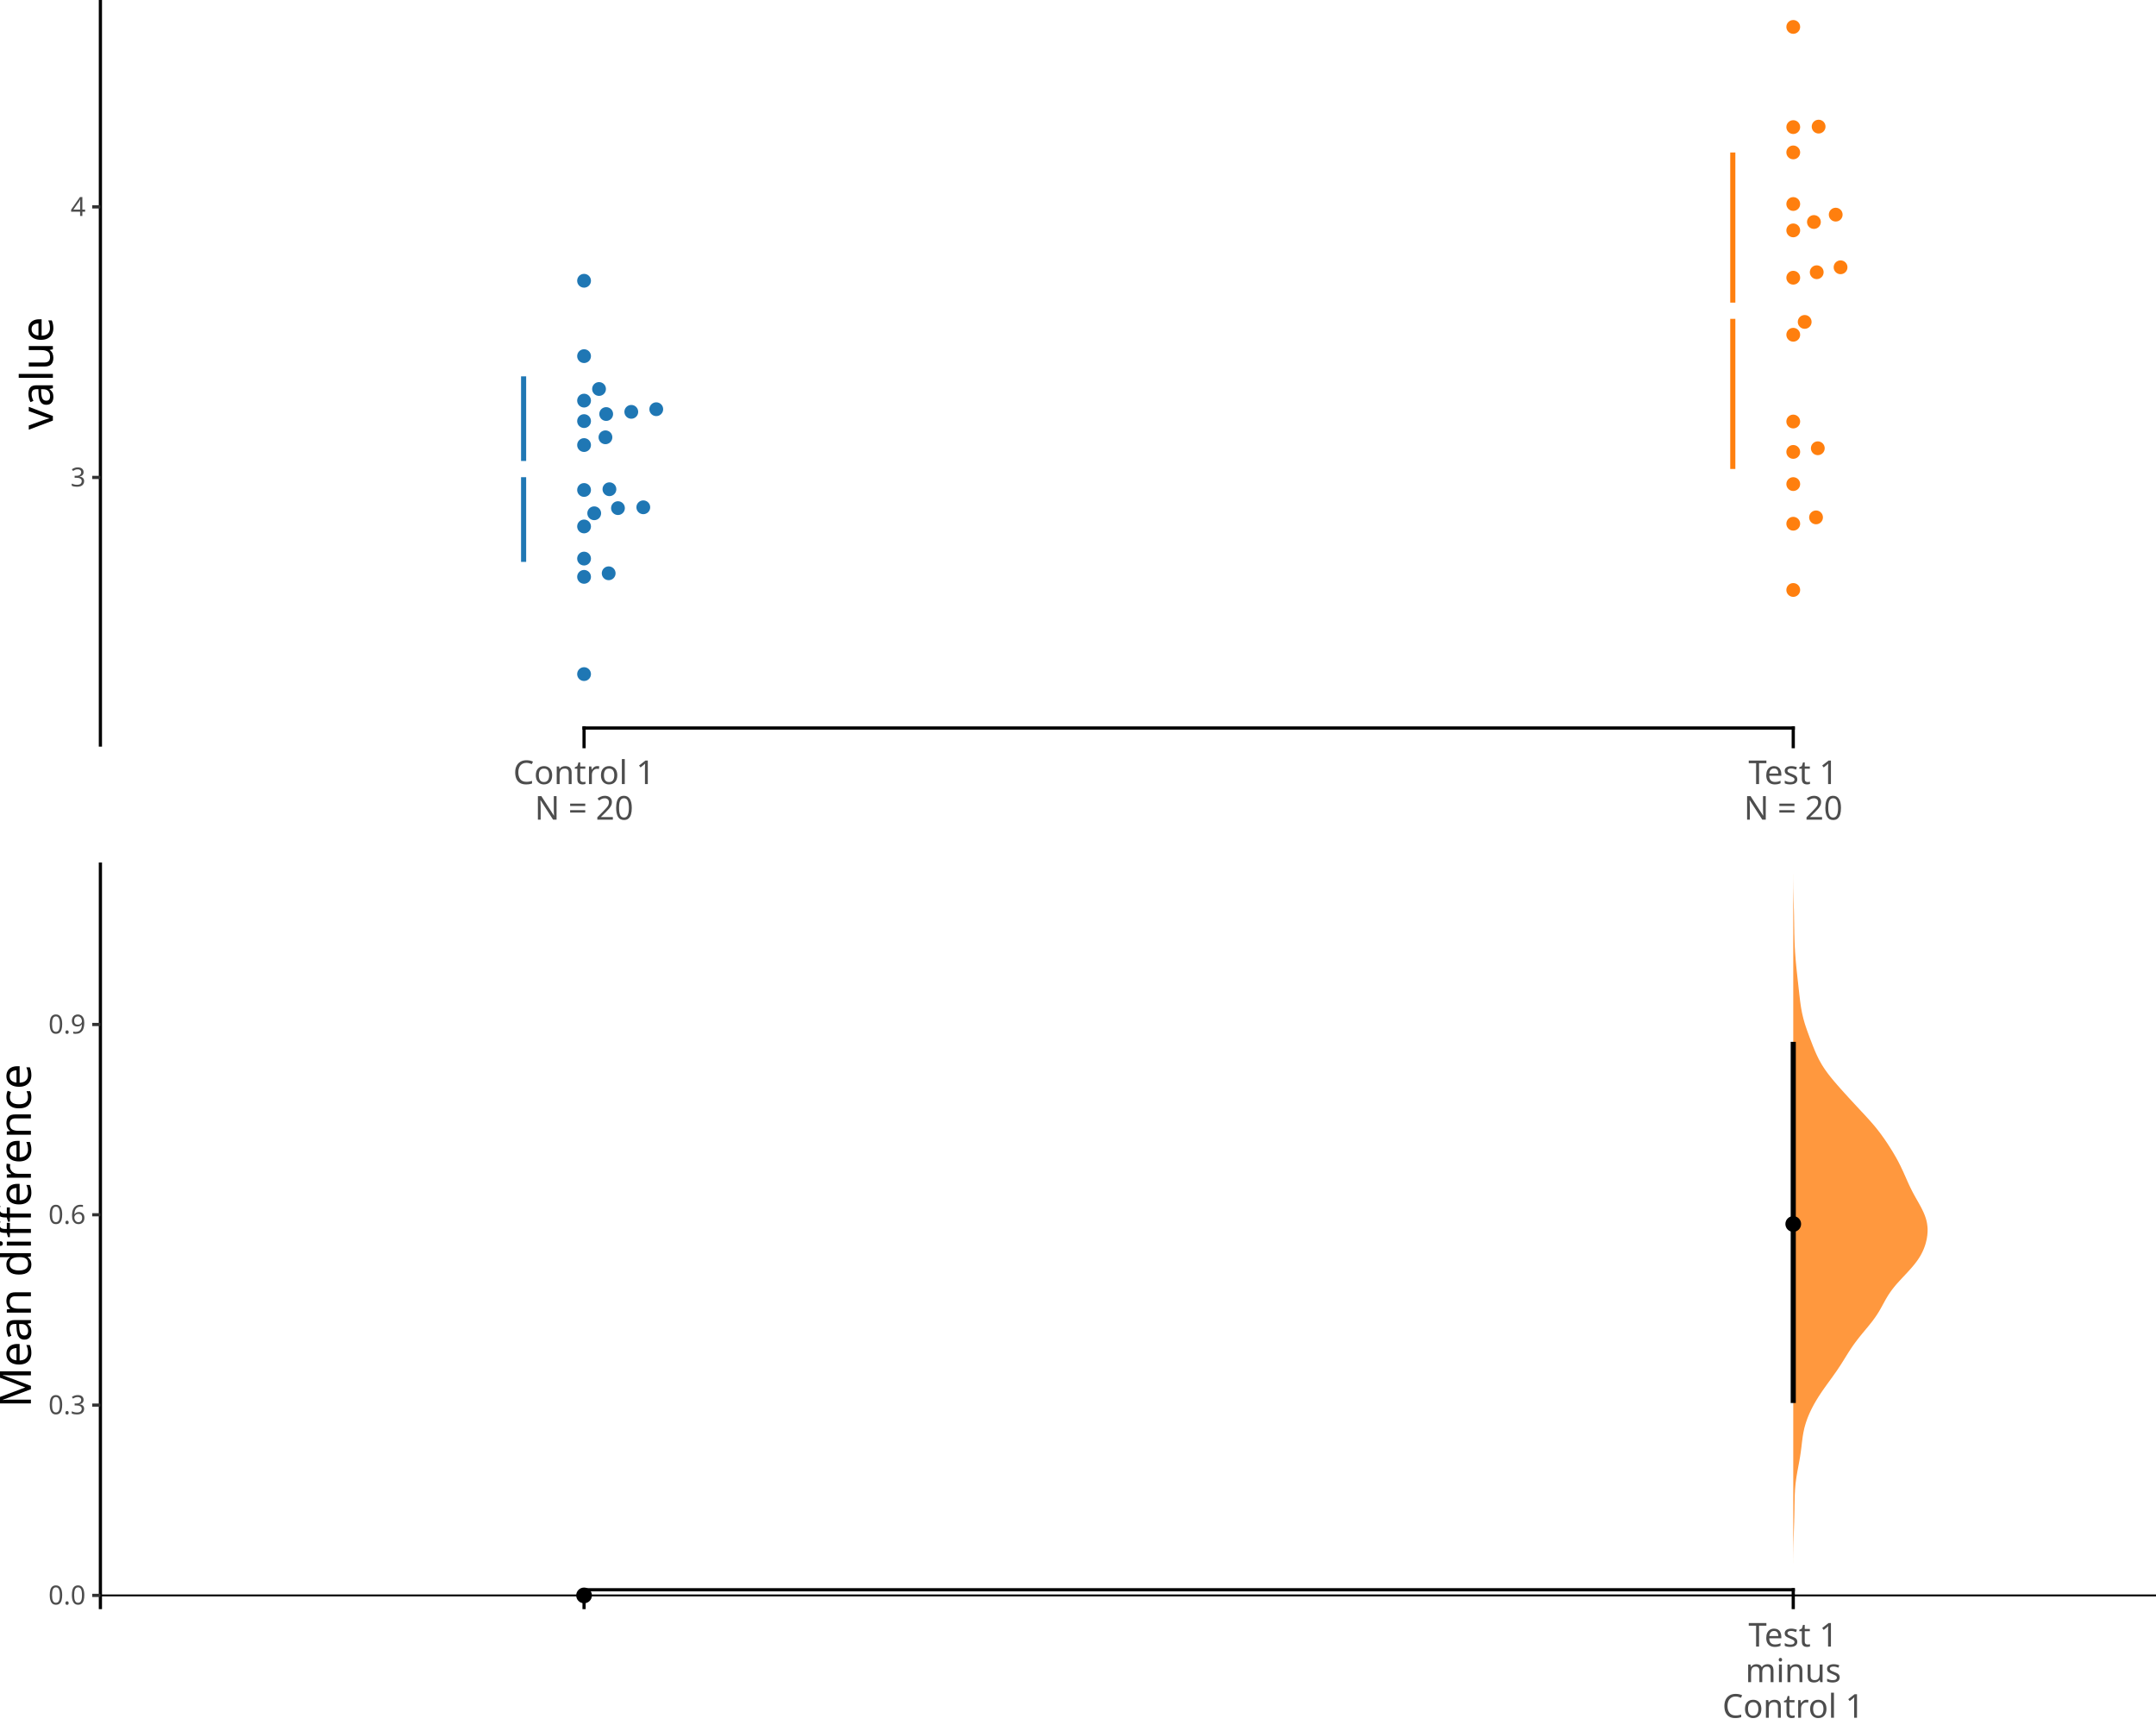
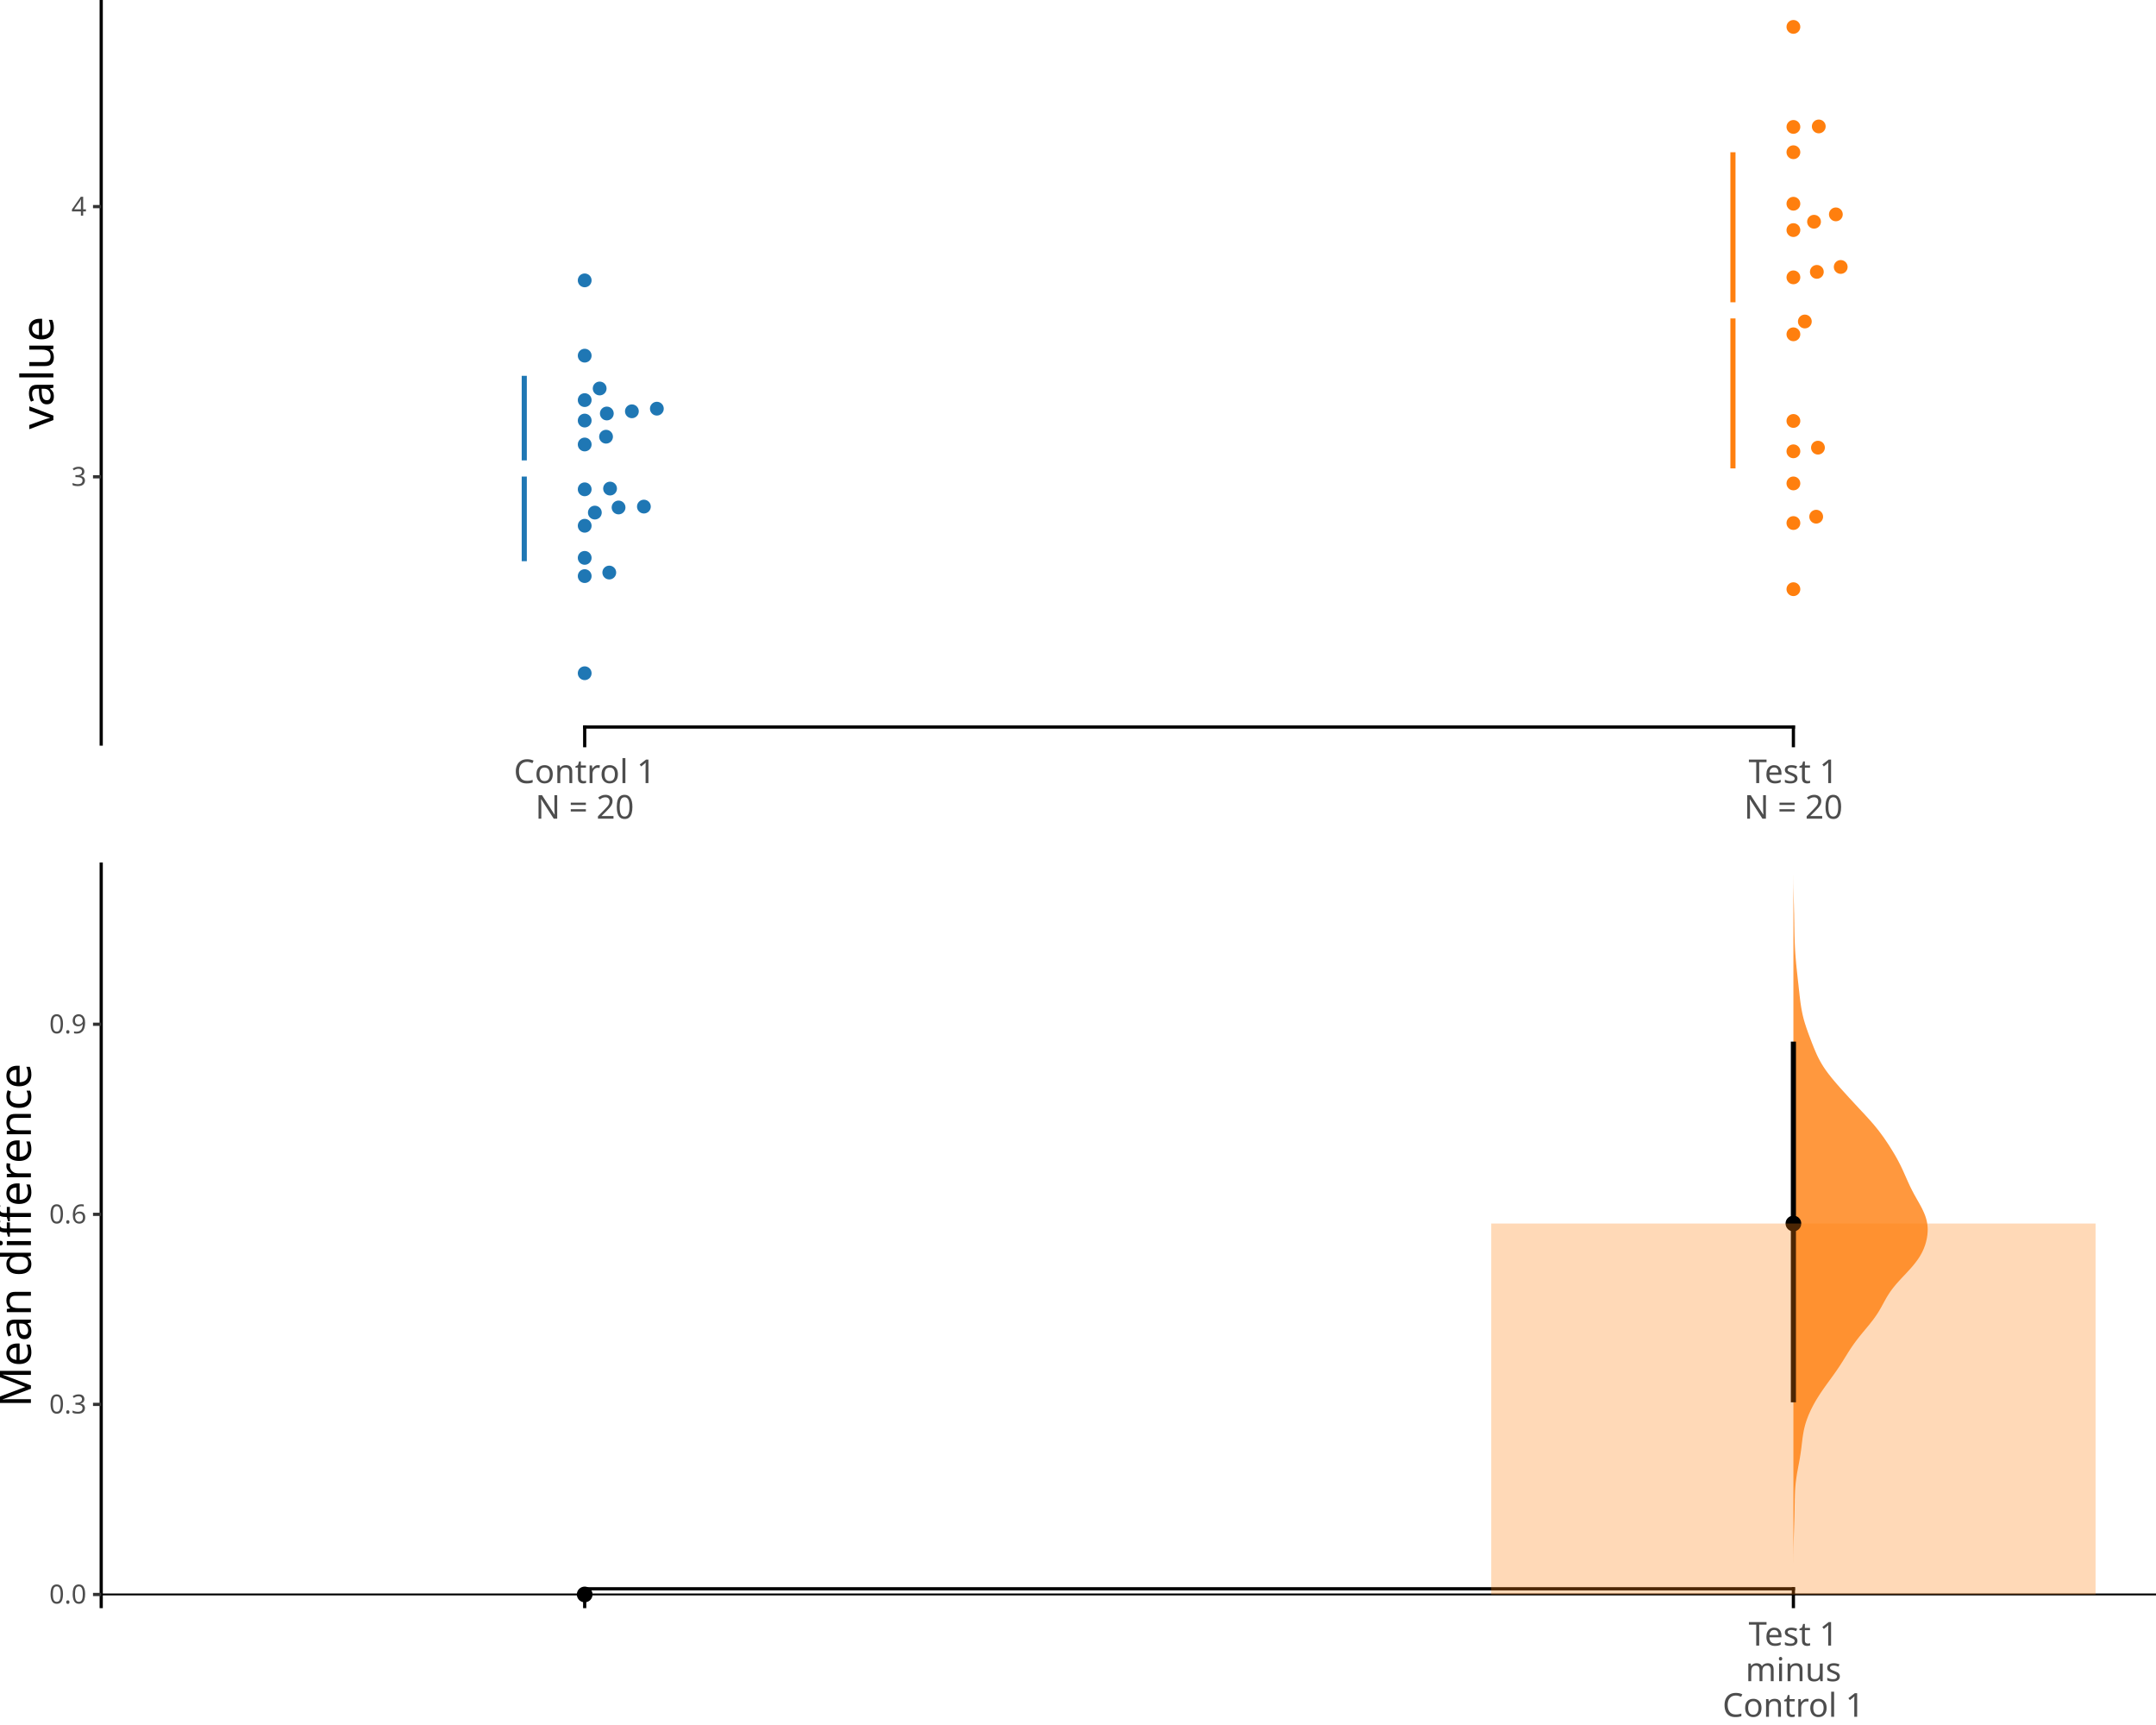
<svg xmlns="http://www.w3.org/2000/svg" class="svglite" data-engine-version="2.0" width="720.00pt" height="576.00pt" viewBox="0 0 720.00 576.00">
  <defs>
    <style type="text/css">
    .svglite line, .svglite polyline, .svglite polygon, .svglite path, .svglite rect, .svglite circle {
      fill: none;
      stroke: #000000;
      stroke-linecap: round;
      stroke-linejoin: round;
      stroke-miterlimit: 10.00;
    }
  </style>
  </defs>
  <rect width="100%" height="100%" style="stroke: none; fill: #FFFFFF;" />
  <defs>
    <clipPath id="cpMC4wMHw3MjAuMDB8MC4wMHw1NzYuMDA=">
      <rect x="0.00" y="0.00" width="720.00" height="576.00" />
    </clipPath>
  </defs>
  <g clip-path="url(#cpMC4wMHw3MjAuMDB8MC4wMHw1NzYuMDA=)">
</g>
  <defs>
    <clipPath id="cpMC4wMHw3MjAuMDB8MC4wMHwyODguMDA=">
      <rect x="0.00" y="0.00" width="720.00" height="288.00" />
    </clipPath>
  </defs>
  <g clip-path="url(#cpMC4wMHw3MjAuMDB8MC4wMHwyODguMDA=)">
-     <rect x="-0" y="0.00" width="720.00" height="288.00" style="stroke-width: 1.07; stroke: #FFFFFF; fill: #FFFFFF;" />
+     <rect x="0.00" y="0.00" width="720.00" height="288.00" style="stroke-width: 1.07; stroke: #FFFFFF; fill: #FFFFFF;" />
  </g>
  <g clip-path="url(#cpMC4wMHw3MjAuMDB8MC4wMHw1NzYuMDA=)">
-     <rect x="33.53" y="0.00" width="686.47" height="249.32" style="stroke-width: 1.07; stroke: none; fill: #FFFFFF;" />
-     <circle cx="202.44" cy="138.25" r="1.95" style="stroke-width: 0.71; stroke: #1F77B4; fill: #1F77B4;" />
-     <circle cx="195.05" cy="133.77" r="1.95" style="stroke-width: 0.71; stroke: #1F77B4; fill: #1F77B4;" />
-     <circle cx="203.52" cy="163.36" r="1.95" style="stroke-width: 0.71; stroke: #1F77B4; fill: #1F77B4;" />
-     <circle cx="195.05" cy="175.79" r="1.95" style="stroke-width: 0.71; stroke: #1F77B4; fill: #1F77B4;" />
-     <circle cx="210.82" cy="137.52" r="1.95" style="stroke-width: 0.71; stroke: #1F77B4; fill: #1F77B4;" />
-     <circle cx="195.05" cy="225.09" r="1.95" style="stroke-width: 0.71; stroke: #1F77B4; fill: #1F77B4;" />
-     <circle cx="219.16" cy="136.64" r="1.95" style="stroke-width: 0.71; stroke: #1F77B4; fill: #1F77B4;" />
-     <circle cx="214.83" cy="169.39" r="1.95" style="stroke-width: 0.71; stroke: #1F77B4; fill: #1F77B4;" />
-     <circle cx="206.37" cy="169.67" r="1.95" style="stroke-width: 0.71; stroke: #1F77B4; fill: #1F77B4;" />
-     <circle cx="195.05" cy="192.62" r="1.95" style="stroke-width: 0.71; stroke: #1F77B4; fill: #1F77B4;" />
-     <circle cx="195.05" cy="163.61" r="1.95" style="stroke-width: 0.71; stroke: #1F77B4; fill: #1F77B4;" />
-     <circle cx="195.05" cy="93.75" r="1.95" style="stroke-width: 0.71; stroke: #1F77B4; fill: #1F77B4;" />
-     <circle cx="202.19" cy="146.02" r="1.95" style="stroke-width: 0.71; stroke: #1F77B4; fill: #1F77B4;" />
-     <circle cx="195.05" cy="140.61" r="1.95" style="stroke-width: 0.71; stroke: #1F77B4; fill: #1F77B4;" />
-     <circle cx="195.05" cy="186.52" r="1.95" style="stroke-width: 0.71; stroke: #1F77B4; fill: #1F77B4;" />
-     <circle cx="200.05" cy="129.89" r="1.95" style="stroke-width: 0.71; stroke: #1F77B4; fill: #1F77B4;" />
-     <circle cx="203.27" cy="191.43" r="1.95" style="stroke-width: 0.71; stroke: #1F77B4; fill: #1F77B4;" />
-     <circle cx="198.44" cy="171.39" r="1.95" style="stroke-width: 0.71; stroke: #1F77B4; fill: #1F77B4;" />
-     <circle cx="195.05" cy="118.92" r="1.95" style="stroke-width: 0.71; stroke: #1F77B4; fill: #1F77B4;" />
-     <circle cx="195.05" cy="148.61" r="1.95" style="stroke-width: 0.71; stroke: #1F77B4; fill: #1F77B4;" />
-     <circle cx="602.68" cy="107.49" r="1.95" style="stroke-width: 0.71; stroke: #FF7F0E; fill: #FF7F0E;" />
-     <circle cx="598.86" cy="174.88" r="1.95" style="stroke-width: 0.71; stroke: #FF7F0E; fill: #FF7F0E;" />
-     <circle cx="614.66" cy="89.25" r="1.95" style="stroke-width: 0.71; stroke: #FF7F0E; fill: #FF7F0E;" />
-     <circle cx="598.86" cy="42.44" r="1.95" style="stroke-width: 0.71; stroke: #FF7F0E; fill: #FF7F0E;" />
-     <circle cx="598.86" cy="140.75" r="1.95" style="stroke-width: 0.71; stroke: #FF7F0E; fill: #FF7F0E;" />
-     <circle cx="598.86" cy="197.00" r="1.95" style="stroke-width: 0.71; stroke: #FF7F0E; fill: #FF7F0E;" />
-     <circle cx="605.76" cy="74.13" r="1.95" style="stroke-width: 0.71; stroke: #FF7F0E; fill: #FF7F0E;" />
-     <circle cx="607.33" cy="42.28" r="1.95" style="stroke-width: 0.71; stroke: #FF7F0E; fill: #FF7F0E;" />
-     <circle cx="606.70" cy="90.90" r="1.95" style="stroke-width: 0.71; stroke: #FF7F0E; fill: #FF7F0E;" />
-     <circle cx="606.47" cy="172.76" r="1.95" style="stroke-width: 0.71; stroke: #FF7F0E; fill: #FF7F0E;" />
-     <circle cx="598.86" cy="111.78" r="1.95" style="stroke-width: 0.71; stroke: #FF7F0E; fill: #FF7F0E;" />
-     <circle cx="607.06" cy="149.68" r="1.95" style="stroke-width: 0.71; stroke: #FF7F0E; fill: #FF7F0E;" />
-     <circle cx="598.86" cy="161.64" r="1.95" style="stroke-width: 0.71; stroke: #FF7F0E; fill: #FF7F0E;" />
-     <circle cx="598.86" cy="8.99" r="1.95" style="stroke-width: 0.71; stroke: #FF7F0E; fill: #FF7F0E;" />
-     <circle cx="598.86" cy="50.89" r="1.95" style="stroke-width: 0.71; stroke: #FF7F0E; fill: #FF7F0E;" />
-     <circle cx="613.04" cy="71.67" r="1.95" style="stroke-width: 0.71; stroke: #FF7F0E; fill: #FF7F0E;" />
-     <circle cx="598.86" cy="76.93" r="1.95" style="stroke-width: 0.71; stroke: #FF7F0E; fill: #FF7F0E;" />
-     <circle cx="598.86" cy="150.90" r="1.95" style="stroke-width: 0.71; stroke: #FF7F0E; fill: #FF7F0E;" />
-     <circle cx="598.86" cy="92.73" r="1.95" style="stroke-width: 0.71; stroke: #FF7F0E; fill: #FF7F0E;" />
-     <circle cx="598.86" cy="68.12" r="1.95" style="stroke-width: 0.71; stroke: #FF7F0E; fill: #FF7F0E;" />
-     <line x1="174.86" y1="153.08" x2="174.86" y2="126.51" style="stroke-width: 1.71; stroke: #1F77B4; stroke-linecap: square;" />
-     <line x1="578.67" y1="100.20" x2="578.67" y2="51.77" style="stroke-width: 1.71; stroke: #FF7F0E; stroke-linecap: square;" />
-     <line x1="174.86" y1="160.20" x2="174.86" y2="186.77" style="stroke-width: 1.71; stroke: #1F77B4; stroke-linecap: square;" />
-     <line x1="578.67" y1="107.32" x2="578.67" y2="155.75" style="stroke-width: 1.71; stroke: #FF7F0E; stroke-linecap: square;" />
-     <line x1="195.05" y1="243.09" x2="598.86" y2="243.09" style="stroke-width: 1.07; stroke-linecap: square;" />
-     <line x1="195.05" y1="243.09" x2="195.05" y2="249.32" style="stroke-width: 1.07; stroke-linecap: square;" />
-     <line x1="598.86" y1="243.09" x2="598.86" y2="249.32" style="stroke-width: 1.07; stroke-linecap: square;" />
-     <polyline points="33.53,249.32 33.53,0.00 " style="stroke-width: 1.07; stroke-linecap: butt;" />
-     <text x="28.60" y="162.44" text-anchor="end" style="font-size: 8.80px; fill: #4D4D4D; font-family: sans;" textLength="4.89px" lengthAdjust="spacingAndGlyphs">3</text>
-     <text x="28.60" y="72.11" text-anchor="end" style="font-size: 8.80px; fill: #4D4D4D; font-family: sans;" textLength="4.89px" lengthAdjust="spacingAndGlyphs">4</text>
-     <polyline points="30.79,159.41 33.53,159.41 " style="stroke-width: 1.07; stroke: #333333; stroke-linecap: butt;" />
-     <polyline points="30.79,69.08 33.53,69.08 " style="stroke-width: 1.07; stroke: #333333; stroke-linecap: butt;" />
-     <text x="195.05" y="261.82" text-anchor="middle" style="font-size: 11.00px; fill: #4D4D4D; font-family: sans;" textLength="44.64px" lengthAdjust="spacingAndGlyphs">Control 1</text>
-     <text x="195.05" y="273.70" text-anchor="middle" style="font-size: 11.00px; fill: #4D4D4D; font-family: sans;" textLength="32.72px" lengthAdjust="spacingAndGlyphs">N = 20</text>
-     <text x="598.86" y="261.82" text-anchor="middle" style="font-size: 11.00px; fill: #4D4D4D; font-family: sans;" textLength="30.57px" lengthAdjust="spacingAndGlyphs">Test 1</text>
-     <text x="598.86" y="273.70" text-anchor="middle" style="font-size: 11.00px; fill: #4D4D4D; font-family: sans;" textLength="32.72px" lengthAdjust="spacingAndGlyphs">N = 20</text>
-     <text transform="translate(17.66,124.66) rotate(-90)" text-anchor="middle" style="font-size: 15.00px; font-family: sans;" textLength="35.87px" lengthAdjust="spacingAndGlyphs">value</text>
+     <rect x="33.80" y="-0" width="686.20" height="248.99" style="stroke-width: 1.07; stroke: none; fill: #FFFFFF;" />
+     <circle cx="202.65" cy="138.07" r="1.95" style="stroke-width: 0.71; stroke: #1F77B4; fill: #1F77B4;" />
+     <circle cx="195.26" cy="133.60" r="1.95" style="stroke-width: 0.71; stroke: #1F77B4; fill: #1F77B4;" />
+     <circle cx="203.73" cy="163.14" r="1.95" style="stroke-width: 0.71; stroke: #1F77B4; fill: #1F77B4;" />
+     <circle cx="195.26" cy="175.56" r="1.95" style="stroke-width: 0.71; stroke: #1F77B4; fill: #1F77B4;" />
+     <circle cx="211.02" cy="137.34" r="1.95" style="stroke-width: 0.71; stroke: #1F77B4; fill: #1F77B4;" />
+     <circle cx="195.26" cy="224.80" r="1.95" style="stroke-width: 0.71; stroke: #1F77B4; fill: #1F77B4;" />
+     <circle cx="219.36" cy="136.46" r="1.95" style="stroke-width: 0.71; stroke: #1F77B4; fill: #1F77B4;" />
+     <circle cx="215.03" cy="169.16" r="1.95" style="stroke-width: 0.71; stroke: #1F77B4; fill: #1F77B4;" />
+     <circle cx="206.57" cy="169.45" r="1.95" style="stroke-width: 0.71; stroke: #1F77B4; fill: #1F77B4;" />
+     <circle cx="195.26" cy="192.37" r="1.95" style="stroke-width: 0.71; stroke: #1F77B4; fill: #1F77B4;" />
+     <circle cx="195.26" cy="163.39" r="1.95" style="stroke-width: 0.71; stroke: #1F77B4; fill: #1F77B4;" />
+     <circle cx="195.26" cy="93.62" r="1.95" style="stroke-width: 0.71; stroke: #1F77B4; fill: #1F77B4;" />
+     <circle cx="202.39" cy="145.82" r="1.95" style="stroke-width: 0.71; stroke: #1F77B4; fill: #1F77B4;" />
+     <circle cx="195.26" cy="140.43" r="1.95" style="stroke-width: 0.71; stroke: #1F77B4; fill: #1F77B4;" />
+     <circle cx="195.26" cy="186.28" r="1.95" style="stroke-width: 0.71; stroke: #1F77B4; fill: #1F77B4;" />
+     <circle cx="200.26" cy="129.72" r="1.95" style="stroke-width: 0.71; stroke: #1F77B4; fill: #1F77B4;" />
+     <circle cx="203.47" cy="191.18" r="1.95" style="stroke-width: 0.71; stroke: #1F77B4; fill: #1F77B4;" />
+     <circle cx="198.65" cy="171.16" r="1.95" style="stroke-width: 0.71; stroke: #1F77B4; fill: #1F77B4;" />
+     <circle cx="195.26" cy="118.76" r="1.95" style="stroke-width: 0.71; stroke: #1F77B4; fill: #1F77B4;" />
+     <circle cx="195.26" cy="148.42" r="1.95" style="stroke-width: 0.71; stroke: #1F77B4; fill: #1F77B4;" />
+     <circle cx="602.73" cy="107.35" r="1.95" style="stroke-width: 0.71; stroke: #FF7F0E; fill: #FF7F0E;" />
+     <circle cx="598.91" cy="174.65" r="1.95" style="stroke-width: 0.71; stroke: #FF7F0E; fill: #FF7F0E;" />
+     <circle cx="614.71" cy="89.14" r="1.95" style="stroke-width: 0.71; stroke: #FF7F0E; fill: #FF7F0E;" />
+     <circle cx="598.91" cy="42.38" r="1.95" style="stroke-width: 0.71; stroke: #FF7F0E; fill: #FF7F0E;" />
+     <circle cx="598.91" cy="140.56" r="1.95" style="stroke-width: 0.71; stroke: #FF7F0E; fill: #FF7F0E;" />
+     <circle cx="598.91" cy="196.74" r="1.95" style="stroke-width: 0.71; stroke: #FF7F0E; fill: #FF7F0E;" />
+     <circle cx="605.80" cy="74.04" r="1.95" style="stroke-width: 0.71; stroke: #FF7F0E; fill: #FF7F0E;" />
+     <circle cx="607.38" cy="42.22" r="1.95" style="stroke-width: 0.71; stroke: #FF7F0E; fill: #FF7F0E;" />
+     <circle cx="606.74" cy="90.78" r="1.95" style="stroke-width: 0.71; stroke: #FF7F0E; fill: #FF7F0E;" />
+     <circle cx="606.52" cy="172.53" r="1.95" style="stroke-width: 0.71; stroke: #FF7F0E; fill: #FF7F0E;" />
+     <circle cx="598.91" cy="111.63" r="1.95" style="stroke-width: 0.71; stroke: #FF7F0E; fill: #FF7F0E;" />
+     <circle cx="607.11" cy="149.48" r="1.95" style="stroke-width: 0.71; stroke: #FF7F0E; fill: #FF7F0E;" />
+     <circle cx="598.91" cy="161.42" r="1.95" style="stroke-width: 0.71; stroke: #FF7F0E; fill: #FF7F0E;" />
+     <circle cx="598.91" cy="8.98" r="1.95" style="stroke-width: 0.71; stroke: #FF7F0E; fill: #FF7F0E;" />
+     <circle cx="598.91" cy="50.83" r="1.95" style="stroke-width: 0.71; stroke: #FF7F0E; fill: #FF7F0E;" />
+     <circle cx="613.09" cy="71.58" r="1.95" style="stroke-width: 0.71; stroke: #FF7F0E; fill: #FF7F0E;" />
+     <circle cx="598.91" cy="76.83" r="1.95" style="stroke-width: 0.71; stroke: #FF7F0E; fill: #FF7F0E;" />
+     <circle cx="598.91" cy="150.70" r="1.95" style="stroke-width: 0.71; stroke: #FF7F0E; fill: #FF7F0E;" />
+     <circle cx="598.91" cy="92.61" r="1.95" style="stroke-width: 0.71; stroke: #FF7F0E; fill: #FF7F0E;" />
+     <circle cx="598.91" cy="68.03" r="1.95" style="stroke-width: 0.71; stroke: #FF7F0E; fill: #FF7F0E;" />
+     <line x1="175.08" y1="152.88" x2="175.08" y2="126.35" style="stroke-width: 1.71; stroke: #1F77B4; stroke-linecap: square;" />
+     <line x1="578.72" y1="100.07" x2="578.72" y2="51.70" style="stroke-width: 1.71; stroke: #FF7F0E; stroke-linecap: square;" />
+     <line x1="175.08" y1="159.99" x2="175.08" y2="186.53" style="stroke-width: 1.71; stroke: #1F77B4; stroke-linecap: square;" />
+     <line x1="578.72" y1="107.18" x2="578.72" y2="155.54" style="stroke-width: 1.71; stroke: #FF7F0E; stroke-linecap: square;" />
+     <line x1="195.26" y1="242.77" x2="598.91" y2="242.77" style="stroke-width: 1.07; stroke-linecap: square;" />
+     <line x1="195.26" y1="242.77" x2="195.26" y2="248.99" style="stroke-width: 1.07; stroke-linecap: square;" />
+     <line x1="598.91" y1="242.77" x2="598.91" y2="248.99" style="stroke-width: 1.07; stroke-linecap: square;" />
+     <polyline points="33.80,248.99 33.80,0.00 " style="stroke-width: 1.07; stroke-linecap: butt;" />
+     <text x="28.87" y="162.23" text-anchor="end" style="font-size: 8.80px; fill: #4D4D4D; font-family: sans;" textLength="4.89px" lengthAdjust="spacingAndGlyphs">3</text>
+     <text x="28.87" y="72.02" text-anchor="end" style="font-size: 8.80px; fill: #4D4D4D; font-family: sans;" textLength="4.89px" lengthAdjust="spacingAndGlyphs">4</text>
+     <polyline points="31.06,159.20 33.80,159.20 " style="stroke-width: 1.07; stroke: #333333; stroke-linecap: butt;" />
+     <polyline points="31.06,68.99 33.80,68.99 " style="stroke-width: 1.07; stroke: #333333; stroke-linecap: butt;" />
+     <text x="195.26" y="261.49" text-anchor="middle" style="font-size: 11.00px; fill: #4D4D4D; font-family: sans;" textLength="44.64px" lengthAdjust="spacingAndGlyphs">Control 1</text>
+     <text x="195.26" y="273.37" text-anchor="middle" style="font-size: 11.00px; fill: #4D4D4D; font-family: sans;" textLength="32.72px" lengthAdjust="spacingAndGlyphs">N = 20</text>
+     <text x="598.91" y="261.49" text-anchor="middle" style="font-size: 11.00px; fill: #4D4D4D; font-family: sans;" textLength="30.57px" lengthAdjust="spacingAndGlyphs">Test 1</text>
+     <text x="598.91" y="273.37" text-anchor="middle" style="font-size: 11.00px; fill: #4D4D4D; font-family: sans;" textLength="32.72px" lengthAdjust="spacingAndGlyphs">N = 20</text>
+     <text transform="translate(17.83,124.50) rotate(-90)" text-anchor="middle" style="font-size: 15.00px; font-family: sans;" textLength="35.87px" lengthAdjust="spacingAndGlyphs">value</text>
  </g>
  <defs>
    <clipPath id="cpMC4wMHw3MjAuMDB8Mjg4LjAwfDU3Ni4wMA==">
      <rect x="0" y="288.00" width="720.00" height="288.00" />
    </clipPath>
  </defs>
  <g clip-path="url(#cpMC4wMHw3MjAuMDB8Mjg4LjAwfDU3Ni4wMA==)">
    <rect x="0" y="288.00" width="720.00" height="288.00" style="stroke-width: 1.07; stroke: #FFFFFF; fill: #FFFFFF;" />
  </g>
  <g clip-path="url(#cpMC4wMHw3MjAuMDB8MC4wMHw1NzYuMDA=)">
</g>
  <defs>
-     <clipPath id="cpMzMuNTN8NzIwLjAwfDI4OC4wMHw1MzcuMzI=">
-       <rect x="33.53" y="288.00" width="686.47" height="249.32" />
+     <clipPath id="cpMzMuODB8NzIwLjAwfDI4OC4wMHw1MzYuOTk=">
+       <rect x="33.80" y="288.00" width="686.20" height="248.99" />
    </clipPath>
  </defs>
-   <g clip-path="url(#cpMzMuNTN8NzIwLjAwfDI4OC4wMHw1MzcuMzI=)">
-     <rect x="33.53" y="288.00" width="686.47" height="249.32" style="stroke-width: 1.07; stroke: none; fill: #FFFFFF;" />
-     <polygon points="598.86,525.45 598.86,524.98 598.86,524.52 598.86,524.05 598.86,523.59 598.86,523.12 598.86,522.66 598.86,522.19 598.87,521.73 598.87,521.26 598.87,520.80 598.87,520.33 598.88,519.87 598.88,519.41 598.89,518.94 598.89,518.48 598.90,518.01 598.91,517.55 598.91,517.08 598.92,516.62 598.93,516.15 598.94,515.69 598.95,515.22 598.96,514.76 598.98,514.29 598.99,513.83 599.00,513.36 599.02,512.90 599.03,512.44 599.05,511.97 599.06,511.51 599.08,511.04 599.09,510.58 599.11,510.11 599.12,509.65 599.14,509.18 599.15,508.72 599.17,508.25 599.18,507.79 599.19,507.32 599.21,506.86 599.22,506.39 599.23,505.93 599.24,505.47 599.25,505.00 599.26,504.54 599.27,504.07 599.28,503.61 599.28,503.14 599.29,502.68 599.30,502.21 599.31,501.75 599.32,501.28 599.33,500.82 599.34,500.35 599.35,499.89 599.36,499.42 599.38,498.96 599.40,498.50 599.43,498.03 599.45,497.57 599.48,497.10 599.52,496.64 599.56,496.17 599.60,495.71 599.65,495.24 599.71,494.78 599.77,494.31 599.83,493.85 599.90,493.38 599.97,492.92 600.05,492.45 600.13,491.99 600.21,491.53 600.29,491.06 600.38,490.60 600.47,490.13 600.55,489.67 600.64,489.20 600.73,488.74 600.81,488.27 600.90,487.81 600.98,487.34 601.06,486.88 601.14,486.41 601.21,485.95 601.28,485.48 601.35,485.02 601.41,484.56 601.47,484.09 601.53,483.63 601.59,483.16 601.64,482.70 601.70,482.23 601.75,481.77 601.81,481.30 601.87,480.84 601.93,480.37 601.99,479.91 602.06,479.44 602.14,478.98 602.22,478.51 602.31,478.05 602.41,477.59 602.51,477.12 602.62,476.66 602.75,476.19 602.88,475.73 603.02,475.26 603.17,474.80 603.33,474.33 603.49,473.87 603.67,473.40 603.85,472.94 604.05,472.47 604.25,472.01 604.46,471.54 604.68,471.08 604.90,470.62 605.14,470.15 605.38,469.69 605.63,469.22 605.88,468.76 606.15,468.29 606.42,467.83 606.70,467.36 606.98,466.90 607.27,466.43 607.57,465.97 607.88,465.50 608.19,465.04 608.50,464.57 608.82,464.11 609.15,463.64 609.48,463.18 609.81,462.72 610.14,462.25 610.48,461.79 610.82,461.32 611.16,460.86 611.49,460.39 611.83,459.93 612.16,459.46 612.49,459.00 612.82,458.53 613.15,458.07 613.47,457.60 613.78,457.14 614.09,456.67 614.40,456.21 614.70,455.75 615.00,455.28 615.29,454.82 615.59,454.35 615.87,453.89 616.16,453.42 616.45,452.96 616.74,452.49 617.03,452.03 617.32,451.56 617.62,451.10 617.93,450.63 618.23,450.17 618.55,449.70 618.87,449.24 619.20,448.78 619.54,448.31 619.89,447.85 620.24,447.38 620.60,446.92 620.97,446.45 621.34,445.99 621.72,445.52 622.10,445.06 622.49,444.59 622.88,444.13 623.26,443.66 623.65,443.20 624.03,442.73 624.40,442.27 624.77,441.81 625.14,441.34 625.49,440.88 625.83,440.41 626.17,439.95 626.49,439.48 626.80,439.02 627.10,438.55 627.39,438.09 627.67,437.62 627.94,437.16 628.20,436.69 628.46,436.23 628.71,435.76 628.96,435.30 629.22,434.84 629.47,434.37 629.73,433.91 630.00,433.44 630.28,432.98 630.56,432.51 630.87,432.05 631.18,431.58 631.51,431.12 631.85,430.65 632.21,430.19 632.58,429.72 632.96,429.26 633.36,428.79 633.77,428.33 634.19,427.87 634.62,427.40 635.05,426.94 635.48,426.47 635.92,426.01 636.35,425.54 636.79,425.08 637.22,424.61 637.64,424.15 638.06,423.68 638.46,423.22 638.86,422.75 639.24,422.29 639.61,421.82 639.96,421.36 640.30,420.90 640.62,420.43 640.92,419.97 641.21,419.50 641.48,419.04 641.73,418.57 641.96,418.11 642.18,417.64 642.38,417.18 642.57,416.71 642.74,416.25 642.90,415.78 643.04,415.32 643.17,414.85 643.28,414.39 643.39,413.93 643.48,413.46 643.55,413.00 643.62,412.53 643.66,412.07 643.70,411.60 643.72,411.14 643.73,410.67 643.72,410.21 643.69,409.74 643.64,409.28 643.58,408.81 643.51,408.35 643.41,407.88 643.30,407.42 643.17,406.96 643.02,406.49 642.86,406.03 642.68,405.56 642.49,405.10 642.28,404.63 642.06,404.17 641.83,403.70 641.60,403.24 641.35,402.77 641.09,402.31 640.84,401.84 640.58,401.38 640.31,400.91 640.05,400.45 639.79,399.99 639.53,399.52 639.27,399.06 639.02,398.59 638.77,398.13 638.53,397.66 638.30,397.20 638.07,396.73 637.84,396.27 637.62,395.80 637.40,395.34 637.19,394.87 636.98,394.41 636.78,393.94 636.57,393.48 636.37,393.02 636.16,392.55 635.95,392.09 635.75,391.62 635.54,391.16 635.32,390.69 635.10,390.23 634.88,389.76 634.66,389.30 634.42,388.83 634.19,388.37 633.95,387.90 633.70,387.44 633.44,386.97 633.19,386.51 632.92,386.05 632.65,385.58 632.38,385.12 632.10,384.65 631.82,384.19 631.53,383.72 631.24,383.26 630.94,382.79 630.64,382.33 630.34,381.86 630.03,381.40 629.71,380.93 629.40,380.47 629.07,380.00 628.74,379.54 628.41,379.08 628.07,378.61 627.72,378.15 627.36,377.68 627.00,377.22 626.63,376.75 626.25,376.29 625.86,375.82 625.47,375.36 625.06,374.89 624.66,374.43 624.24,373.96 623.82,373.50 623.40,373.03 622.98,372.57 622.55,372.11 622.12,371.64 621.68,371.18 621.25,370.71 620.82,370.25 620.38,369.78 619.95,369.32 619.52,368.85 619.09,368.39 618.66,367.92 618.23,367.46 617.80,366.99 617.37,366.53 616.95,366.06 616.53,365.60 616.11,365.14 615.69,364.67 615.27,364.21 614.85,363.74 614.44,363.28 614.03,362.81 613.62,362.35 613.22,361.88 612.82,361.42 612.42,360.95 612.04,360.49 611.65,360.02 611.28,359.56 610.91,359.09 610.55,358.63 610.21,358.17 609.87,357.70 609.54,357.24 609.22,356.77 608.92,356.31 608.62,355.84 608.34,355.38 608.07,354.91 607.81,354.45 607.55,353.98 607.31,353.52 607.08,353.05 606.86,352.59 606.64,352.12 606.43,351.66 606.23,351.20 606.03,350.73 605.84,350.27 605.65,349.80 605.46,349.34 605.28,348.87 605.10,348.41 604.92,347.94 604.74,347.48 604.56,347.01 604.38,346.55 604.21,346.08 604.04,345.62 603.87,345.15 603.70,344.69 603.53,344.22 603.37,343.76 603.21,343.30 603.05,342.83 602.90,342.37 602.75,341.90 602.61,341.44 602.48,340.97 602.35,340.51 602.22,340.04 602.11,339.58 602.00,339.11 601.89,338.65 601.79,338.18 601.70,337.72 601.61,337.25 601.53,336.79 601.45,336.33 601.38,335.86 601.31,335.40 601.25,334.93 601.18,334.47 601.12,334.00 601.07,333.54 601.01,333.07 600.96,332.61 600.90,332.14 600.85,331.68 600.80,331.21 600.75,330.75 600.69,330.28 600.64,329.82 600.59,329.36 600.54,328.89 600.49,328.43 600.44,327.96 600.38,327.50 600.33,327.03 600.28,326.57 600.23,326.10 600.18,325.64 600.13,325.17 600.08,324.71 600.03,324.24 599.98,323.78 599.93,323.31 599.89,322.85 599.84,322.39 599.80,321.92 599.75,321.46 599.71,320.99 599.67,320.53 599.63,320.06 599.60,319.60 599.56,319.13 599.53,318.67 599.49,318.20 599.46,317.74 599.44,317.27 599.41,316.81 599.38,316.34 599.36,315.88 599.34,315.42 599.32,314.95 599.30,314.49 599.29,314.02 599.27,313.56 599.26,313.09 599.25,312.63 599.23,312.16 599.22,311.70 599.21,311.23 599.21,310.77 599.20,310.30 599.19,309.84 599.18,309.37 599.17,308.91 599.17,308.45 599.16,307.98 599.15,307.52 599.14,307.05 599.13,306.59 599.13,306.12 599.12,305.66 599.11,305.19 599.10,304.73 599.09,304.26 599.08,303.80 599.06,303.33 599.05,302.87 599.04,302.40 599.03,301.94 599.02,301.48 599.00,301.01 598.99,300.55 598.98,300.08 598.97,299.62 598.96,299.15 598.95,298.69 598.94,298.22 598.93,297.76 598.92,297.29 598.91,296.83 598.90,296.36 598.90,295.90 598.89,295.43 598.89,294.97 598.88,294.51 598.88,294.04 598.87,293.58 598.87,293.11 598.87,292.65 598.87,292.18 598.86,291.72 598.86,291.25 598.86,290.79 598.86,290.32 598.86,289.86 598.86,289.39 598.86,288.93 598.86,288.46 598.86,288.00 " style="stroke-width: 0.75; stroke: none; fill: #FF7F0E; fill-opacity: 0.80;" />
-     <line x1="598.86" y1="467.63" x2="598.86" y2="348.74" style="stroke-width: 1.71; stroke-linecap: square;" />
-     <circle cx="598.86" cy="408.71" r="2.25" style="stroke-width: 0.75; fill: #000000;" />
-     <line x1="195.05" y1="532.73" x2="195.05" y2="532.73" style="stroke-width: 1.71; stroke-linecap: square;" />
-     <circle cx="195.05" cy="532.73" r="2.25" style="stroke-width: 0.75; fill: #000000;" />
-     <line x1="195.05" y1="530.84" x2="598.86" y2="530.84" style="stroke-width: 1.07; stroke-linecap: square;" />
-     <line x1="195.05" y1="530.84" x2="195.05" y2="537.32" style="stroke-width: 1.07; stroke-linecap: square;" />
-     <line x1="598.86" y1="530.84" x2="598.86" y2="537.32" style="stroke-width: 1.07; stroke-linecap: square;" />
-     <line x1="33.53" y1="532.73" x2="720.00" y2="532.73" style="stroke-width: 0.64; stroke-linecap: butt;" />
+   <g clip-path="url(#cpMzMuODB8NzIwLjAwfDI4OC4wMHw1MzYuOTk=)">
+     <rect x="33.80" y="288.00" width="686.20" height="248.99" style="stroke-width: 1.07; stroke: none; fill: #FFFFFF;" />
+     <polygon points="598.91,525.13 598.91,524.67 598.91,524.21 598.91,523.74 598.91,523.28 598.91,522.81 598.91,522.35 598.91,521.89 598.92,521.42 598.92,520.96 598.92,520.49 598.92,520.03 598.93,519.57 598.93,519.10 598.94,518.64 598.94,518.17 598.95,517.71 598.95,517.24 598.96,516.78 598.97,516.32 598.98,515.85 598.99,515.39 599.00,514.92 599.01,514.46 599.03,514.00 599.04,513.53 599.05,513.07 599.07,512.60 599.08,512.14 599.10,511.68 599.11,511.21 599.13,510.75 599.14,510.28 599.16,509.82 599.17,509.36 599.19,508.89 599.20,508.43 599.22,507.96 599.23,507.50 599.24,507.04 599.26,506.57 599.27,506.11 599.28,505.64 599.29,505.18 599.30,504.72 599.31,504.25 599.32,503.79 599.32,503.32 599.33,502.86 599.34,502.39 599.35,501.93 599.36,501.47 599.36,501.00 599.37,500.54 599.39,500.07 599.40,499.61 599.41,499.15 599.43,498.68 599.45,498.22 599.47,497.75 599.50,497.29 599.53,496.83 599.57,496.36 599.61,495.90 599.65,495.43 599.70,494.97 599.76,494.51 599.82,494.04 599.88,493.58 599.95,493.11 600.02,492.65 600.09,492.19 600.17,491.72 600.26,491.26 600.34,490.79 600.43,490.33 600.51,489.87 600.60,489.40 600.69,488.94 600.78,488.47 600.86,488.01 600.95,487.55 601.03,487.08 601.11,486.62 601.18,486.15 601.26,485.69 601.33,485.22 601.39,484.76 601.46,484.30 601.52,483.83 601.58,483.37 601.63,482.90 601.69,482.44 601.74,481.98 601.80,481.51 601.86,481.05 601.91,480.58 601.97,480.12 602.04,479.66 602.11,479.19 602.19,478.73 602.27,478.26 602.36,477.80 602.45,477.34 602.56,476.87 602.67,476.41 602.79,475.94 602.92,475.48 603.06,475.02 603.21,474.55 603.37,474.09 603.54,473.62 603.72,473.16 603.90,472.70 604.09,472.23 604.30,471.77 604.51,471.30 604.72,470.84 604.95,470.37 605.18,469.91 605.42,469.45 605.67,468.98 605.93,468.52 606.19,468.05 606.46,467.59 606.74,467.13 607.03,466.66 607.32,466.20 607.62,465.73 607.92,465.27 608.23,464.81 608.55,464.34 608.87,463.88 609.19,463.41 609.52,462.95 609.85,462.49 610.19,462.02 610.52,461.56 610.86,461.09 611.20,460.63 611.54,460.17 611.87,459.70 612.21,459.24 612.54,458.77 612.87,458.31 613.19,457.85 613.51,457.38 613.82,456.92 614.14,456.45 614.44,455.99 614.74,455.53 615.04,455.06 615.34,454.60 615.63,454.13 615.92,453.67 616.20,453.20 616.49,452.74 616.78,452.28 617.07,451.81 617.36,451.35 617.66,450.88 617.96,450.42 618.27,449.96 618.59,449.49 618.91,449.03 619.24,448.56 619.58,448.10 619.92,447.64 620.28,447.17 620.64,446.71 621.01,446.24 621.38,445.78 621.76,445.32 622.14,444.85 622.53,444.39 622.91,443.92 623.30,443.46 623.68,443.00 624.07,442.53 624.44,442.07 624.81,441.60 625.17,441.14 625.53,440.68 625.87,440.21 626.20,439.75 626.53,439.28 626.84,438.82 627.14,438.35 627.43,437.89 627.70,437.43 627.97,436.96 628.24,436.50 628.49,436.03 628.75,435.57 629.00,435.11 629.25,434.64 629.51,434.18 629.77,433.71 630.03,433.25 630.31,432.79 630.60,432.32 630.90,431.86 631.21,431.39 631.54,430.93 631.88,430.47 632.24,430.00 632.61,429.54 633.00,429.07 633.39,428.61 633.80,428.15 634.22,427.68 634.65,427.22 635.08,426.75 635.51,426.29 635.95,425.83 636.39,425.36 636.82,424.90 637.25,424.43 637.67,423.97 638.09,423.51 638.50,423.04 638.89,422.58 639.27,422.11 639.64,421.65 639.99,421.18 640.33,420.72 640.65,420.26 640.96,419.79 641.24,419.33 641.51,418.86 641.76,418.40 642.00,417.94 642.21,417.47 642.42,417.01 642.60,416.54 642.77,416.08 642.93,415.62 643.07,415.15 643.20,414.69 643.31,414.22 643.42,413.76 643.51,413.30 643.58,412.83 643.65,412.37 643.69,411.90 643.73,411.44 643.75,410.98 643.76,410.51 643.75,410.05 643.72,409.58 643.68,409.12 643.61,408.66 643.54,408.19 643.44,407.73 643.33,407.26 643.20,406.80 643.05,406.33 642.89,405.87 642.71,405.41 642.52,404.94 642.31,404.48 642.09,404.01 641.87,403.55 641.63,403.09 641.38,402.62 641.13,402.16 640.87,401.69 640.61,401.23 640.34,400.77 640.08,400.30 639.82,399.84 639.56,399.37 639.30,398.91 639.05,398.45 638.81,397.98 638.56,397.52 638.33,397.05 638.10,396.59 637.87,396.13 637.65,395.66 637.44,395.20 637.22,394.73 637.02,394.27 636.81,393.81 636.60,393.34 636.40,392.88 636.19,392.41 635.99,391.95 635.78,391.49 635.57,391.02 635.36,390.56 635.14,390.09 634.92,389.63 634.69,389.16 634.46,388.70 634.22,388.24 633.98,387.77 633.73,387.31 633.48,386.84 633.22,386.38 632.96,385.92 632.69,385.45 632.41,384.99 632.13,384.52 631.85,384.06 631.56,383.60 631.27,383.13 630.98,382.67 630.68,382.20 630.37,381.74 630.06,381.28 629.75,380.81 629.43,380.35 629.11,379.88 628.78,379.42 628.44,378.96 628.10,378.49 627.75,378.03 627.40,377.56 627.03,377.10 626.66,376.64 626.28,376.17 625.90,375.71 625.50,375.24 625.10,374.78 624.69,374.31 624.28,373.85 623.86,373.39 623.44,372.92 623.01,372.46 622.59,371.99 622.15,371.53 621.72,371.07 621.29,370.60 620.85,370.14 620.42,369.67 619.99,369.21 619.56,368.75 619.13,368.28 618.70,367.82 618.27,367.35 617.84,366.89 617.41,366.43 616.99,365.96 616.57,365.50 616.15,365.03 615.73,364.57 615.31,364.11 614.89,363.64 614.48,363.18 614.07,362.71 613.66,362.25 613.26,361.79 612.86,361.32 612.47,360.86 612.08,360.39 611.70,359.93 611.32,359.46 610.96,359.00 610.60,358.54 610.25,358.07 609.91,357.61 609.58,357.14 609.27,356.68 608.96,356.22 608.67,355.75 608.38,355.29 608.11,354.82 607.85,354.36 607.60,353.90 607.36,353.43 607.12,352.97 606.90,352.50 606.68,352.04 606.48,351.58 606.27,351.11 606.08,350.65 605.88,350.18 605.69,349.72 605.51,349.26 605.32,348.79 605.14,348.33 604.96,347.86 604.78,347.40 604.61,346.94 604.43,346.47 604.26,346.01 604.08,345.54 603.91,345.08 603.74,344.62 603.58,344.15 603.41,343.69 603.25,343.22 603.10,342.76 602.95,342.29 602.80,341.83 602.66,341.37 602.52,340.90 602.39,340.44 602.27,339.97 602.15,339.51 602.04,339.05 601.94,338.58 601.84,338.12 601.75,337.65 601.66,337.19 601.58,336.73 601.50,336.26 601.43,335.80 601.36,335.33 601.29,334.87 601.23,334.41 601.17,333.94 601.11,333.48 601.06,333.01 601.00,332.55 600.95,332.09 600.90,331.62 600.85,331.16 600.79,330.69 600.74,330.23 600.69,329.77 600.64,329.30 600.59,328.84 600.54,328.37 600.48,327.91 600.43,327.44 600.38,326.98 600.33,326.52 600.28,326.05 600.23,325.59 600.18,325.12 600.13,324.66 600.08,324.20 600.03,323.73 599.98,323.27 599.93,322.80 599.89,322.34 599.84,321.88 599.80,321.41 599.76,320.95 599.72,320.48 599.68,320.02 599.64,319.56 599.61,319.09 599.57,318.63 599.54,318.16 599.51,317.70 599.48,317.24 599.46,316.77 599.43,316.31 599.41,315.84 599.39,315.38 599.37,314.92 599.35,314.45 599.34,313.99 599.32,313.52 599.31,313.06 599.29,312.60 599.28,312.13 599.27,311.67 599.26,311.20 599.25,310.74 599.25,310.27 599.24,309.81 599.23,309.35 599.22,308.88 599.22,308.42 599.21,307.95 599.20,307.49 599.19,307.03 599.18,306.56 599.17,306.10 599.17,305.63 599.16,305.17 599.15,304.71 599.13,304.24 599.12,303.78 599.11,303.31 599.10,302.85 599.09,302.39 599.08,301.92 599.06,301.46 599.05,300.99 599.04,300.53 599.03,300.07 599.02,299.60 599.01,299.14 599.00,298.67 598.99,298.21 598.98,297.75 598.97,297.28 598.96,296.82 598.95,296.35 598.95,295.89 598.94,295.42 598.93,294.96 598.93,294.50 598.93,294.03 598.92,293.57 598.92,293.10 598.92,292.64 598.91,292.18 598.91,291.71 598.91,291.25 598.91,290.78 598.91,290.32 598.91,289.86 598.91,289.39 598.91,288.93 598.91,288.46 598.91,288.00 " style="stroke-width: 0.75; stroke: none; fill: #FF7F0E; fill-opacity: 0.80;" />
+     <line x1="598.91" y1="467.39" x2="598.91" y2="348.66" style="stroke-width: 1.71; stroke-linecap: square;" />
+     <circle cx="598.91" cy="408.55" r="2.25" style="stroke-width: 0.75; fill: #000000;" />
+     <line x1="195.26" y1="532.41" x2="195.26" y2="532.41" style="stroke-width: 1.71; stroke-linecap: square;" />
+     <circle cx="195.26" cy="532.41" r="2.25" style="stroke-width: 0.75; fill: #000000;" />
+     <line x1="195.26" y1="530.52" x2="598.91" y2="530.52" style="stroke-width: 1.07; stroke-linecap: square;" />
+     <line x1="195.26" y1="530.52" x2="195.26" y2="536.99" style="stroke-width: 1.07; stroke-linecap: square;" />
+     <line x1="598.91" y1="530.52" x2="598.91" y2="536.99" style="stroke-width: 1.07; stroke-linecap: square;" />
+     <line x1="33.80" y1="532.41" x2="720.00" y2="532.41" style="stroke-width: 0.64; stroke-linecap: butt;" />
+     <rect x="498.00" y="408.55" width="201.82" height="123.86" style="stroke-width: 1.07; stroke: none; stroke-linecap: butt; stroke-linejoin: miter; fill: #FF7F0E; fill-opacity: 0.30;" />
  </g>
  <g clip-path="url(#cpMC4wMHw3MjAuMDB8MC4wMHw1NzYuMDA=)">
-     <polyline points="33.53,537.32 33.53,288.00 " style="stroke-width: 1.07; stroke-linecap: butt;" />
-     <text x="28.60" y="535.76" text-anchor="end" style="font-size: 8.80px; fill: #4D4D4D; font-family: sans;" textLength="12.23px" lengthAdjust="spacingAndGlyphs">0.0</text>
-     <text x="28.60" y="472.21" text-anchor="end" style="font-size: 8.80px; fill: #4D4D4D; font-family: sans;" textLength="12.23px" lengthAdjust="spacingAndGlyphs">0.3</text>
-     <text x="28.60" y="408.66" text-anchor="end" style="font-size: 8.80px; fill: #4D4D4D; font-family: sans;" textLength="12.23px" lengthAdjust="spacingAndGlyphs">0.6</text>
-     <text x="28.60" y="345.11" text-anchor="end" style="font-size: 8.80px; fill: #4D4D4D; font-family: sans;" textLength="12.23px" lengthAdjust="spacingAndGlyphs">0.9</text>
-     <polyline points="30.79,532.73 33.53,532.73 " style="stroke-width: 1.07; stroke: #333333; stroke-linecap: butt;" />
-     <polyline points="30.79,469.18 33.53,469.18 " style="stroke-width: 1.07; stroke: #333333; stroke-linecap: butt;" />
-     <polyline points="30.79,405.63 33.53,405.63 " style="stroke-width: 1.07; stroke: #333333; stroke-linecap: butt;" />
-     <polyline points="30.79,342.08 33.53,342.08 " style="stroke-width: 1.07; stroke: #333333; stroke-linecap: butt;" />
-     <text x="598.86" y="549.82" text-anchor="middle" style="font-size: 11.00px; fill: #4D4D4D; font-family: sans;" textLength="30.57px" lengthAdjust="spacingAndGlyphs">Test 1</text>
-     <text x="598.86" y="561.70" text-anchor="middle" style="font-size: 11.00px; fill: #4D4D4D; font-family: sans;" textLength="29.35px" lengthAdjust="spacingAndGlyphs">minus</text>
-     <text x="598.86" y="573.58" text-anchor="middle" style="font-size: 11.00px; fill: #4D4D4D; font-family: sans;" textLength="44.64px" lengthAdjust="spacingAndGlyphs">Control 1</text>
-     <text transform="translate(10.32,412.66) rotate(-90)" text-anchor="middle" style="font-size: 15.00px; font-family: sans;" textLength="107.58px" lengthAdjust="spacingAndGlyphs">Mean difference</text>
+     <polyline points="33.80,536.99 33.80,288.00 " style="stroke-width: 1.07; stroke-linecap: butt;" />
+     <text x="28.87" y="535.44" text-anchor="end" style="font-size: 8.80px; fill: #4D4D4D; font-family: sans;" textLength="12.23px" lengthAdjust="spacingAndGlyphs">0.0</text>
+     <text x="28.87" y="471.97" text-anchor="end" style="font-size: 8.80px; fill: #4D4D4D; font-family: sans;" textLength="12.23px" lengthAdjust="spacingAndGlyphs">0.3</text>
+     <text x="28.87" y="408.50" text-anchor="end" style="font-size: 8.80px; fill: #4D4D4D; font-family: sans;" textLength="12.23px" lengthAdjust="spacingAndGlyphs">0.6</text>
+     <text x="28.87" y="345.04" text-anchor="end" style="font-size: 8.80px; fill: #4D4D4D; font-family: sans;" textLength="12.23px" lengthAdjust="spacingAndGlyphs">0.9</text>
+     <polyline points="31.06,532.41 33.80,532.41 " style="stroke-width: 1.07; stroke: #333333; stroke-linecap: butt;" />
+     <polyline points="31.06,468.94 33.80,468.94 " style="stroke-width: 1.07; stroke: #333333; stroke-linecap: butt;" />
+     <polyline points="31.06,405.48 33.80,405.48 " style="stroke-width: 1.07; stroke: #333333; stroke-linecap: butt;" />
+     <polyline points="31.06,342.01 33.80,342.01 " style="stroke-width: 1.07; stroke: #333333; stroke-linecap: butt;" />
+     <text x="598.91" y="549.49" text-anchor="middle" style="font-size: 11.00px; fill: #4D4D4D; font-family: sans;" textLength="30.57px" lengthAdjust="spacingAndGlyphs">Test 1</text>
+     <text x="598.91" y="561.37" text-anchor="middle" style="font-size: 11.00px; fill: #4D4D4D; font-family: sans;" textLength="29.35px" lengthAdjust="spacingAndGlyphs">minus</text>
+     <text x="598.91" y="573.25" text-anchor="middle" style="font-size: 11.00px; fill: #4D4D4D; font-family: sans;" textLength="44.64px" lengthAdjust="spacingAndGlyphs">Control 1</text>
+     <text transform="translate(10.32,412.50) rotate(-90)" text-anchor="middle" style="font-size: 15.00px; font-family: sans;" textLength="107.58px" lengthAdjust="spacingAndGlyphs">Mean difference</text>
  </g>
</svg>
